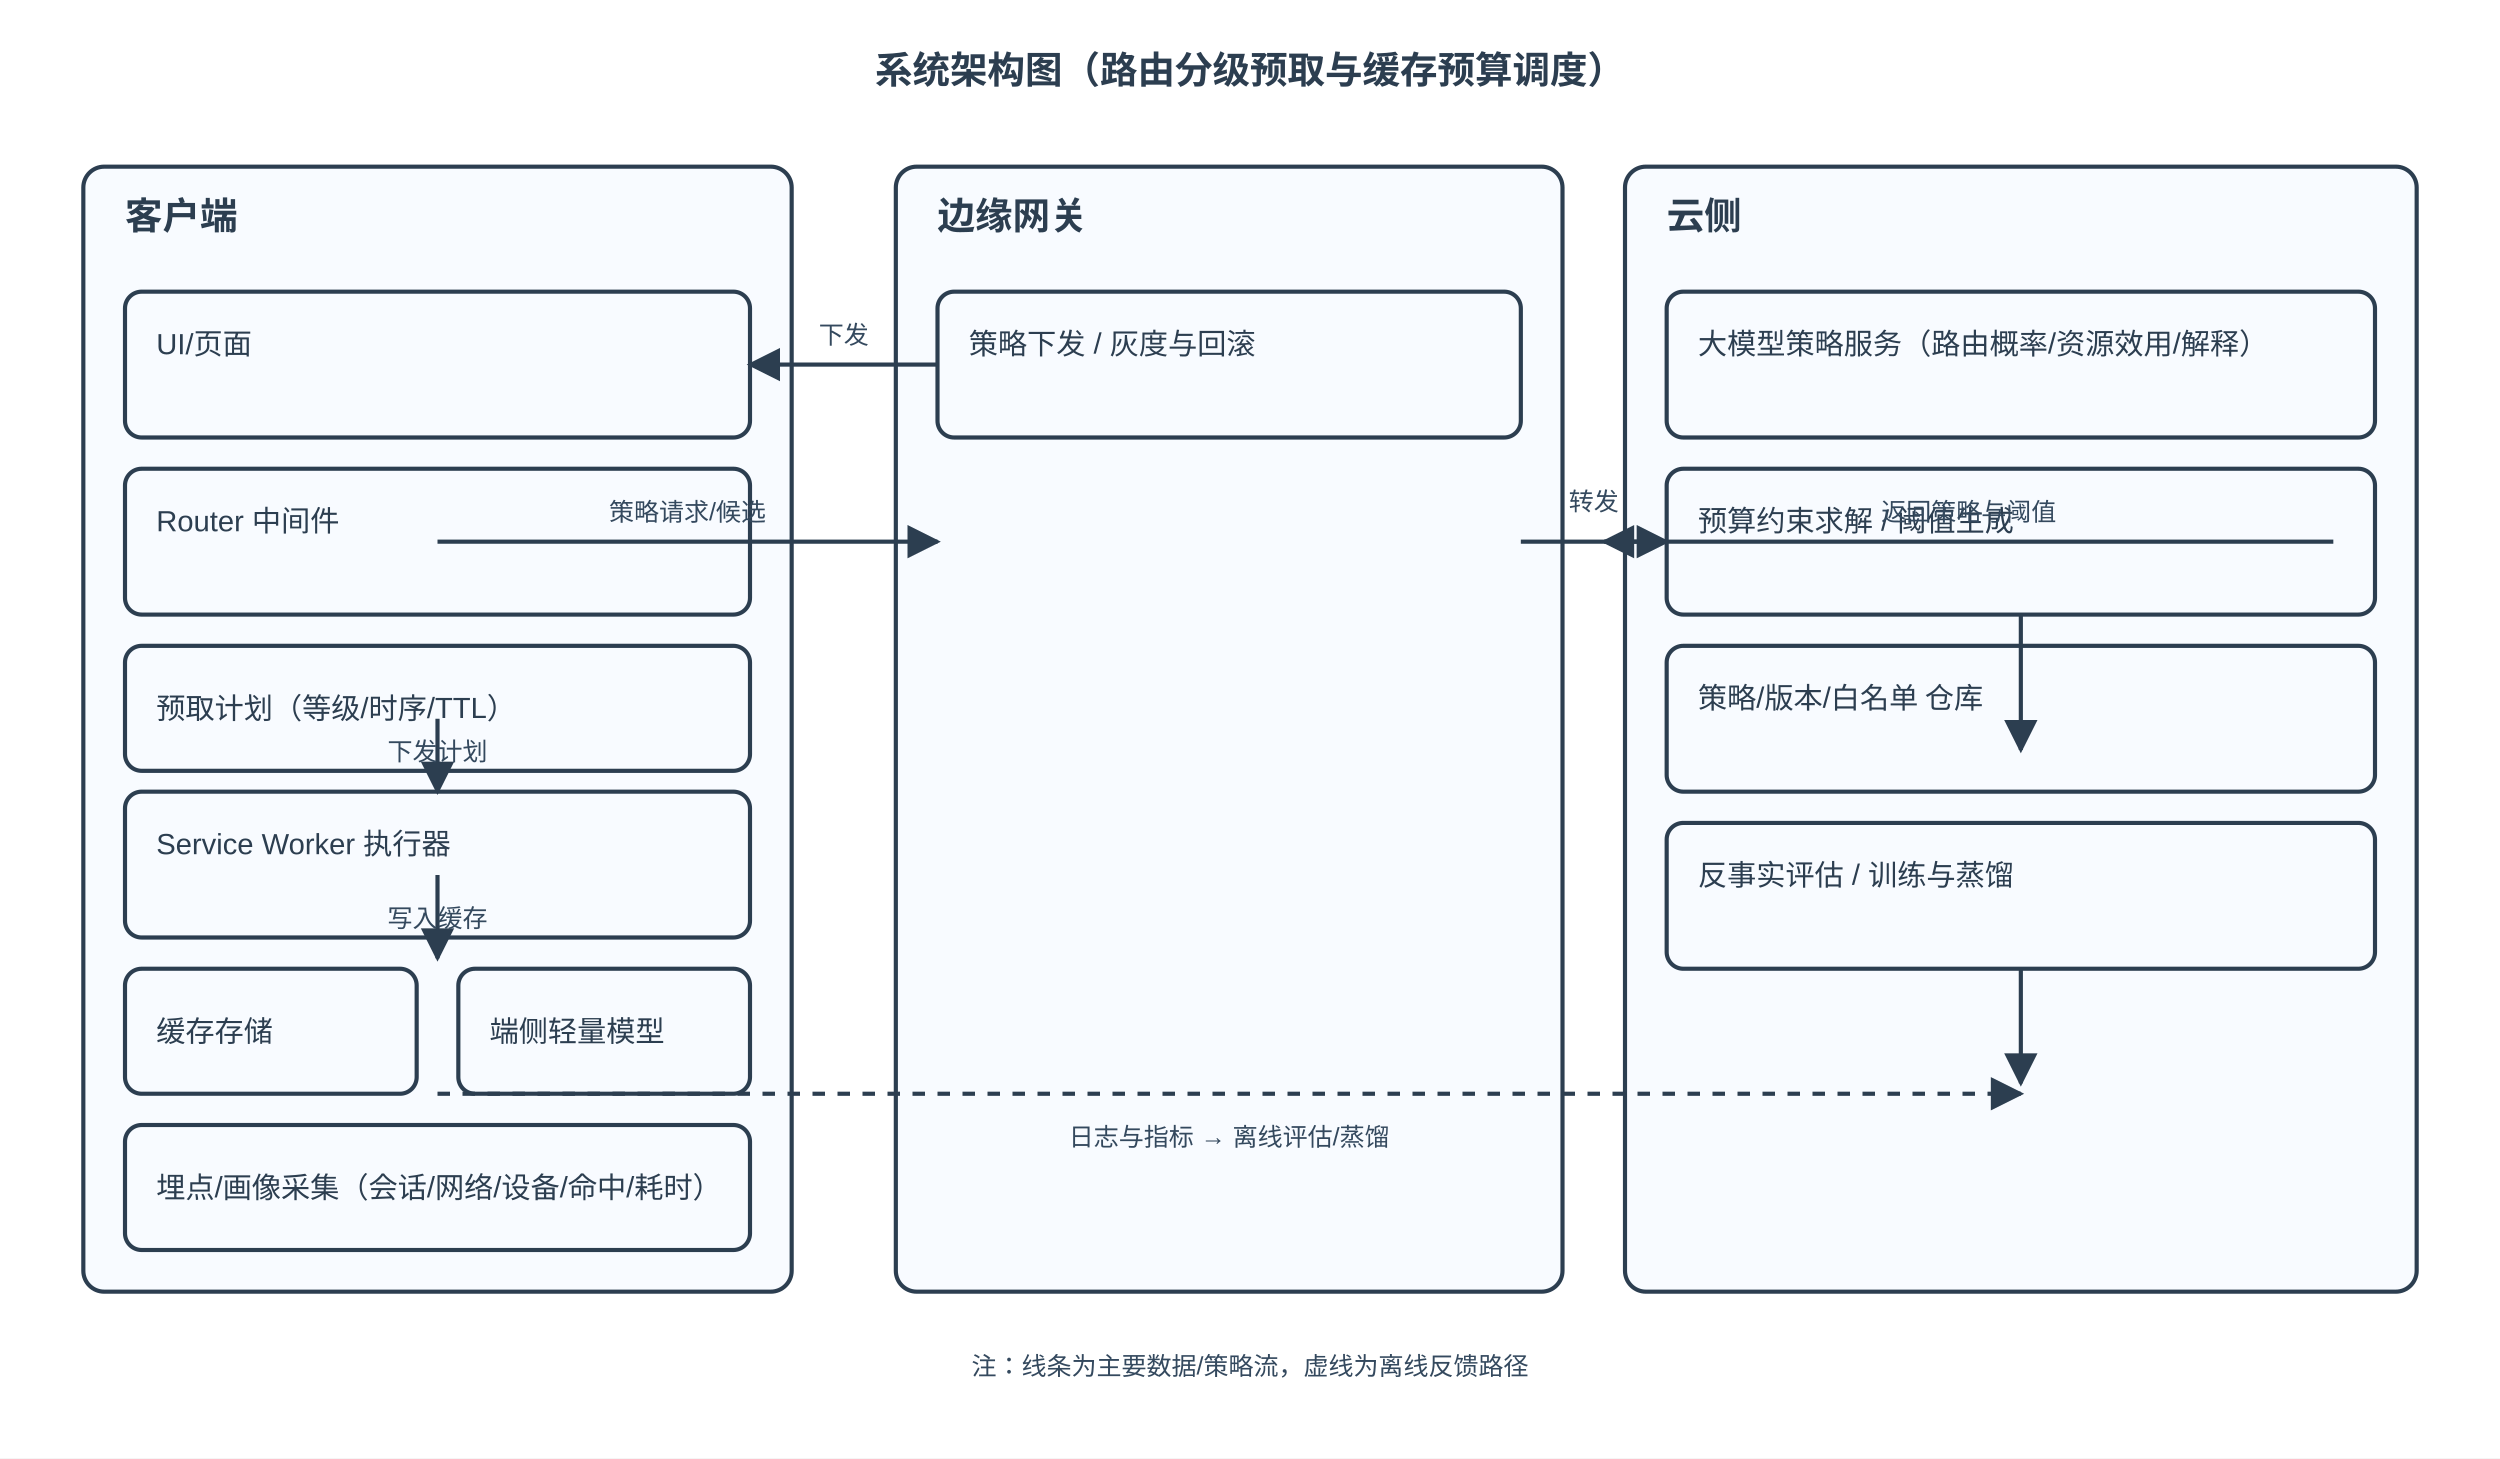
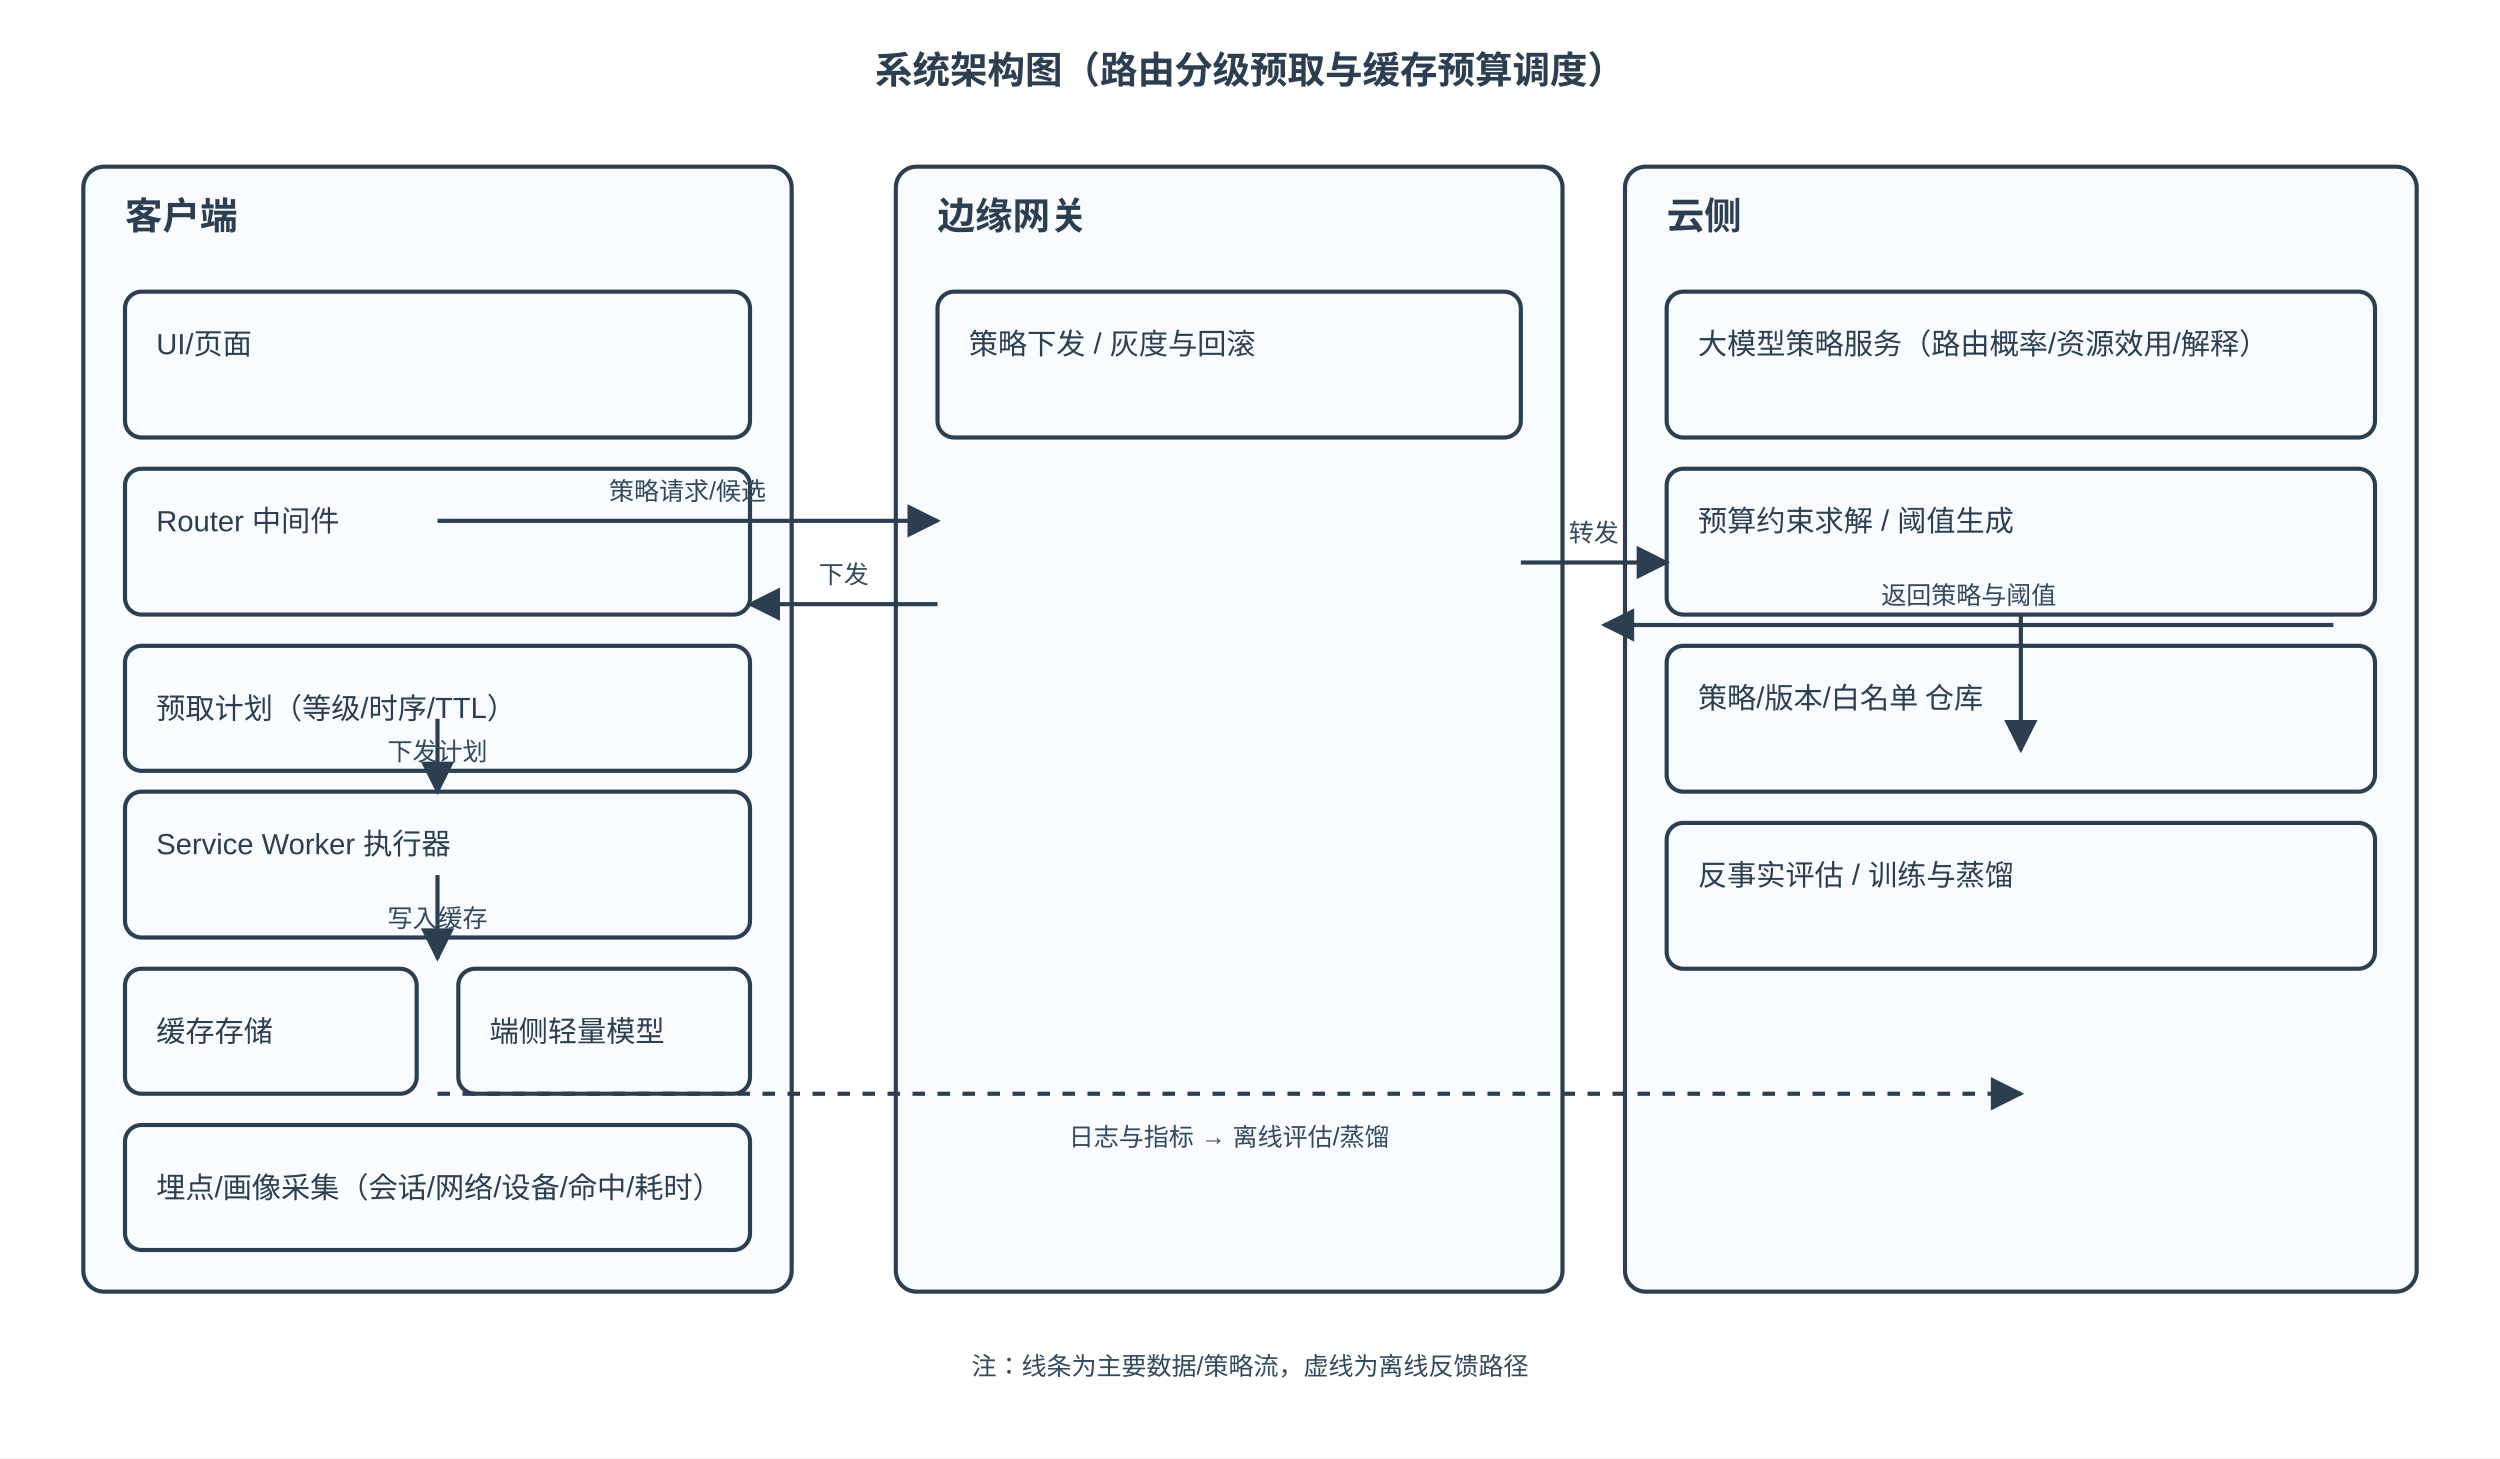
<svg xmlns="http://www.w3.org/2000/svg" width="1200" height="700" viewBox="0 0 1200 700">
  <defs>
    <style>
      .box{fill:#f8fbff;stroke:#2c3e50;stroke-width:2}
      .title{font:700 18px Arial, Helvetica, sans-serif;fill:#2c3e50}
      .label{font:14px Arial, Helvetica, sans-serif;fill:#2c3e50}
      .small{font:12px Arial, Helvetica, sans-serif;fill:#34495e}
      .line{stroke:#2c3e50;stroke-width:2;fill:none;marker-end:url(#arr)}
      .dashed{stroke-dasharray:6 6}
    </style>
    <marker id="arr" viewBox="0 0 10 10" refX="9" refY="5" markerWidth="8" markerHeight="8" orient="auto-start-reverse">
      <path d="M 0 0 L 10 5 L 0 10 z" fill="#2c3e50" />
    </marker>
  </defs>
  <rect x="0" y="0" width="1200" height="700" fill="#ffffff" />
  <text x="600" y="40" text-anchor="middle" class="title">系统架构图（路由分级预取与缓存预算调度）</text>
  <rect x="40" y="80" width="340" height="540" rx="10" class="box" />
  <text x="60" y="110" class="title">客户端</text>
  <rect x="60" y="140" width="300" height="70" rx="8" class="box" />
  <text x="75" y="170" class="label">UI/页面</text>
  <rect x="60" y="225" width="300" height="70" rx="8" class="box" />
  <text x="75" y="255" class="label">Router 中间件</text>
  <rect x="60" y="310" width="300" height="60" rx="8" class="box" />
  <text x="75" y="345" class="label">预取计划（等级/时序/TTL）</text>
  <rect x="60" y="380" width="300" height="70" rx="8" class="box" />
  <text x="75" y="410" class="label">Service Worker 执行器</text>
  <rect x="60" y="465" width="140" height="60" rx="8" class="box" />
  <text x="75" y="500" class="label">缓存存储</text>
  <rect x="220" y="465" width="140" height="60" rx="8" class="box" />
  <text x="235" y="500" class="label">端侧轻量模型</text>
  <rect x="60" y="540" width="300" height="60" rx="8" class="box" />
  <text x="75" y="575" class="label">埋点/画像采集（会话/网络/设备/命中/耗时）</text>
  <rect x="430" y="80" width="320" height="540" rx="10" class="box" />
  <text x="450" y="110" class="title">边缘网关</text>
  <rect x="450" y="140" width="280" height="70" rx="8" class="box" />
  <text x="465" y="170" class="label">策略下发 / 灰度与回滚</text>
  <rect x="780" y="80" width="380" height="540" rx="10" class="box" />
  <text x="800" y="110" class="title">云侧</text>
  <rect x="800" y="140" width="340" height="70" rx="8" class="box" />
  <text x="815" y="170" class="label">大模型策略服务（路由概率/资源效用/解释）</text>
  <rect x="800" y="225" width="340" height="70" rx="8" class="box" />
  <text x="815" y="255" class="label">预算约束求解 / 阈值生成</text>
  <rect x="800" y="310" width="340" height="70" rx="8" class="box" />
  <text x="815" y="340" class="label">策略/版本/白名单 仓库</text>
  <rect x="800" y="395" width="340" height="70" rx="8" class="box" />
  <text x="815" y="425" class="label">反事实评估 / 训练与蒸馏</text>
-   <path class="line" d="M 210 260 L 450 260" />
-   <text x="330" y="250" class="small" text-anchor="middle">策略请求/候选</text>
-   <path class="line" d="M 730 260 L 800 260" />
-   <text x="765" y="245" class="small" text-anchor="middle">转发</text>
+   <path class="line" d="M 210 250 L 450 250" />
+   <text x="330" y="240" class="small" text-anchor="middle">策略请求/候选</text>
+   <path class="line" d="M 730 270 L 800 270" />
+   <text x="765" y="260" class="small" text-anchor="middle">转发</text>
  <path class="line" d="M 970 295 L 970 360" />
-   <path class="line" d="M 970 465 L 970 520" />
-   <path class="line" d="M 1120 260 L 770 260" />
-   <text x="945" y="250" class="small" text-anchor="middle">返回策略与阈值</text>
-   <path class="line" d="M 450 175 L 360 175" />
-   <text x="405" y="165" class="small" text-anchor="middle">下发</text>
+   <path class="line" d="M 1120 300 L 770 300" />
+   <text x="945" y="290" class="small" text-anchor="middle">返回策略与阈值</text>
+   <path class="line" d="M 450 290 L 360 290" />
+   <text x="405" y="280" class="small" text-anchor="middle">下发</text>
  <path class="line" d="M 210 420 L 210 460" />
  <text x="210" y="445" class="small" text-anchor="middle">写入缓存</text>
  <path class="line dashed" d="M 210 525 L 970 525" />
  <text x="590" y="550" class="small" text-anchor="middle">日志与指标 → 离线评估/蒸馏</text>
  <path class="line" d="M 210 345 L 210 380" />
  <text x="210" y="365" class="small" text-anchor="middle">下发计划</text>
  <text x="600" y="660" class="small" text-anchor="middle">注：线条为主要数据/策略流，虚线为离线反馈路径</text>
</svg>
